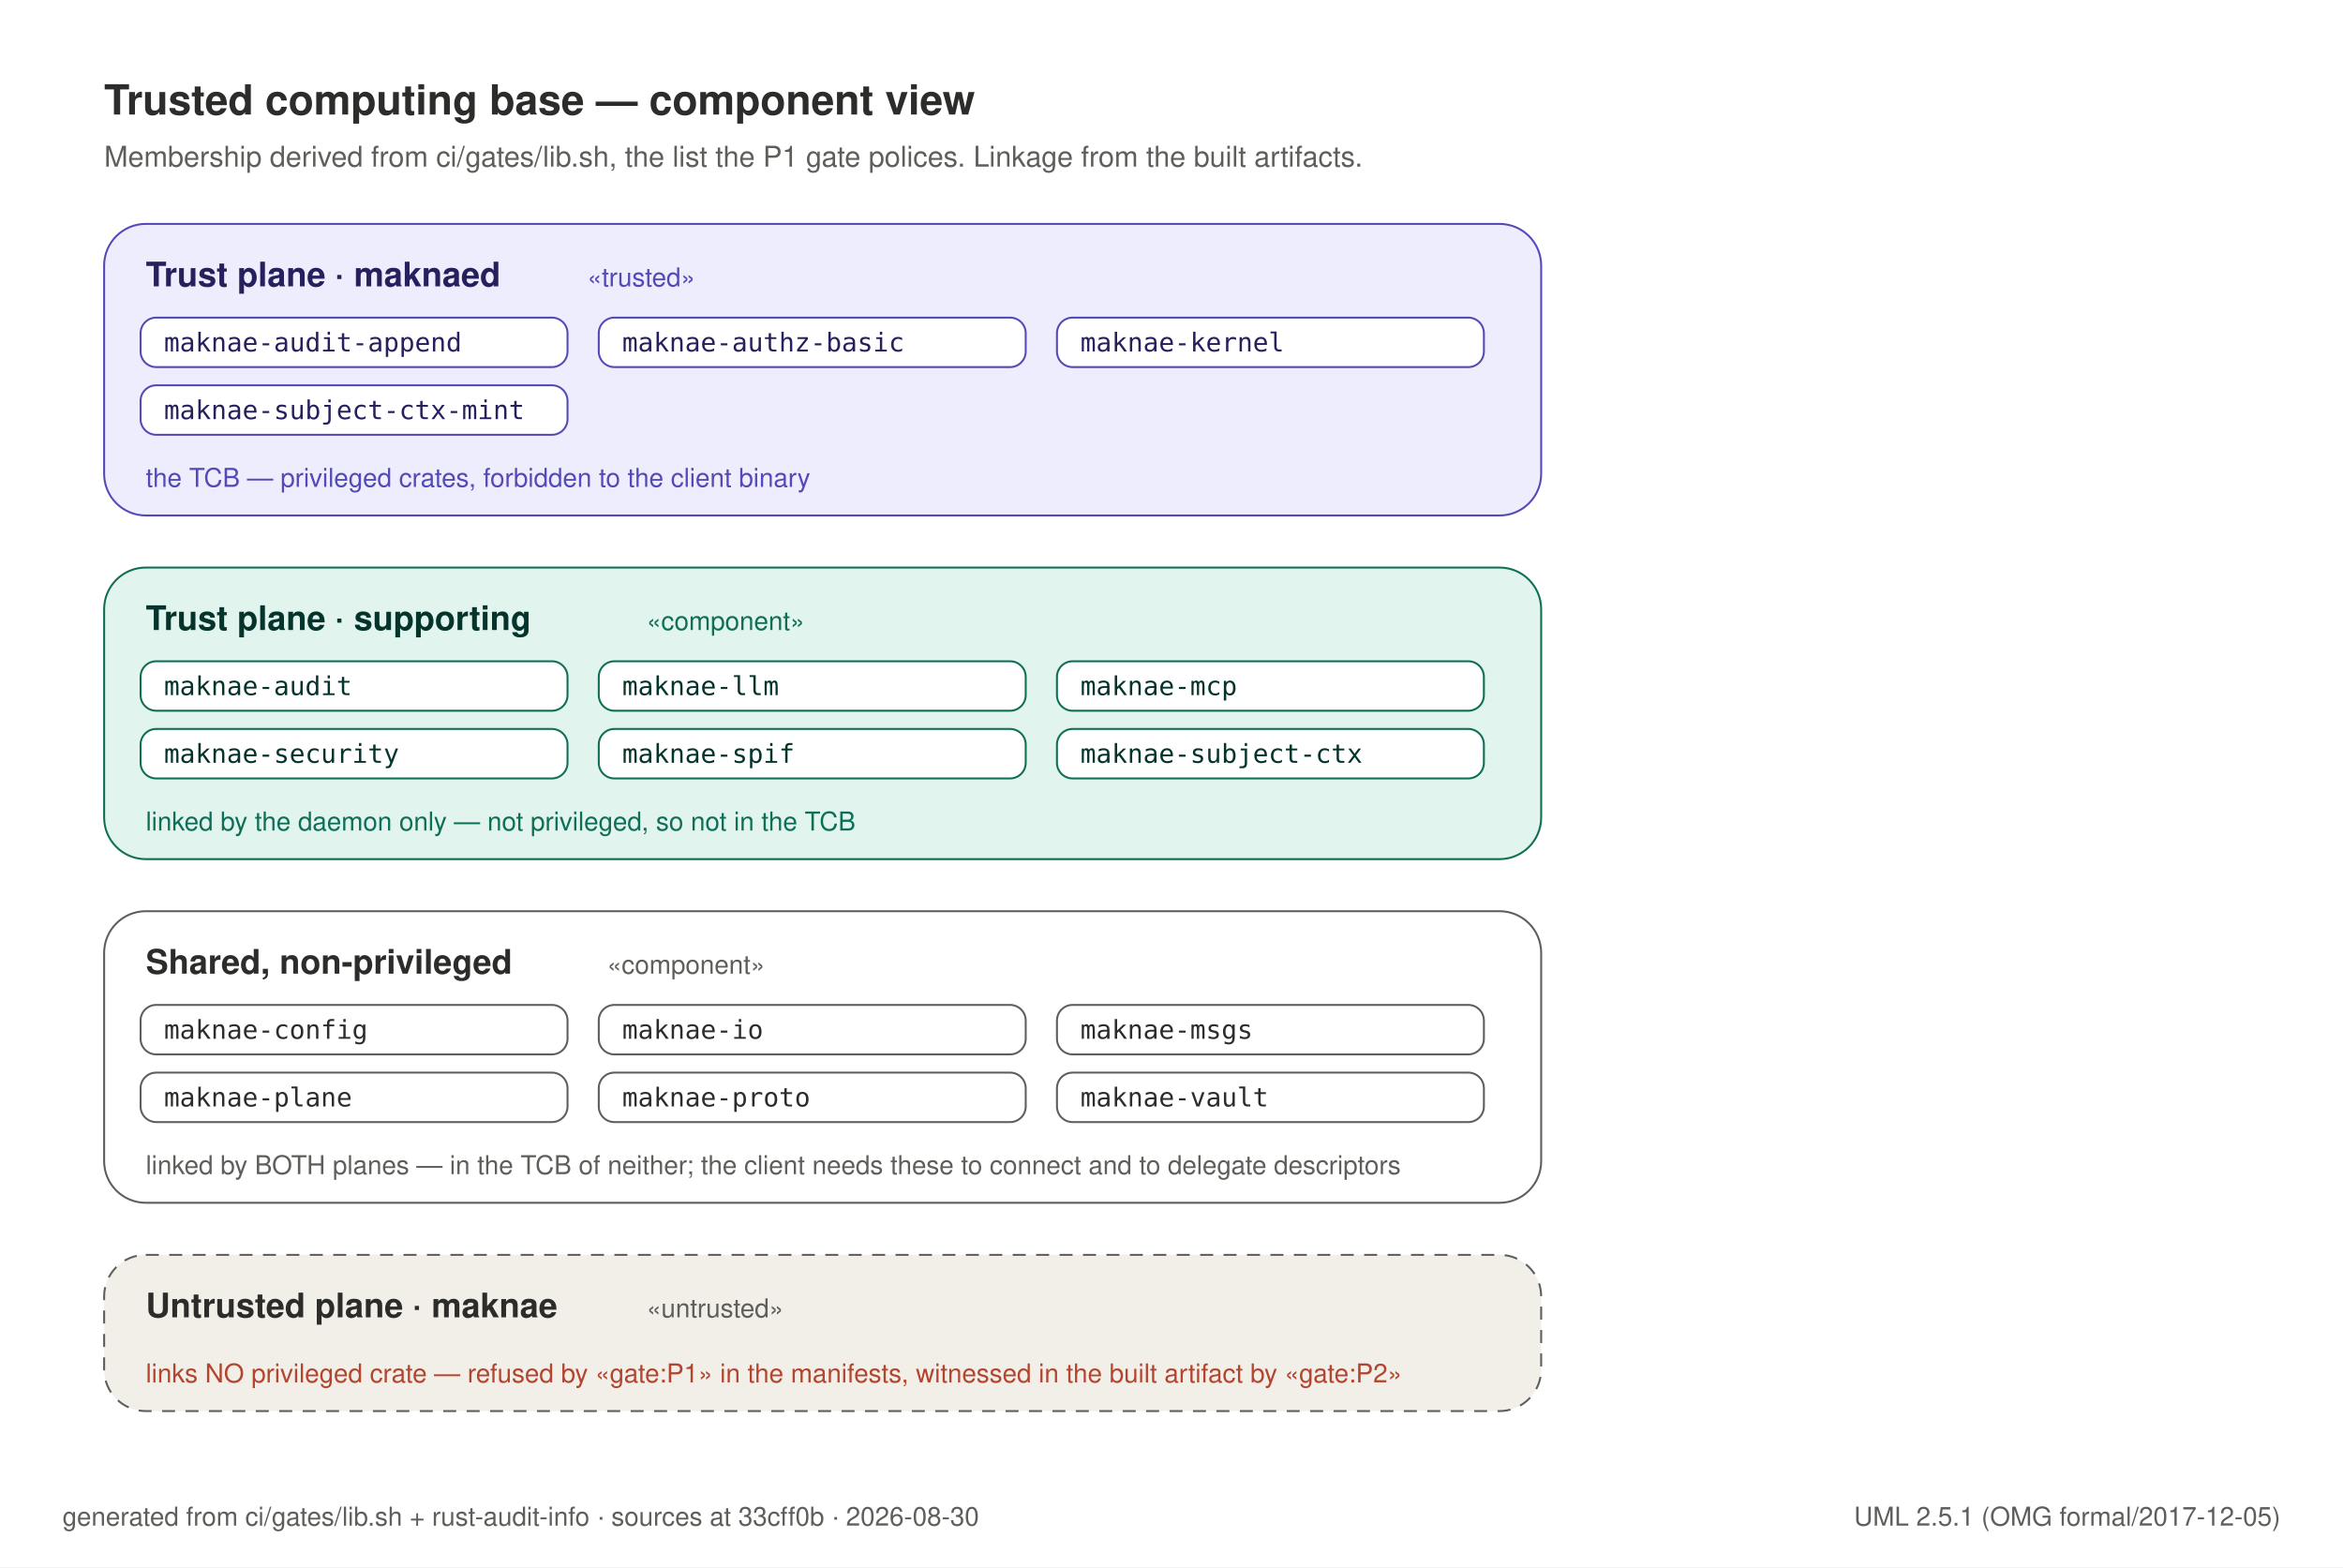
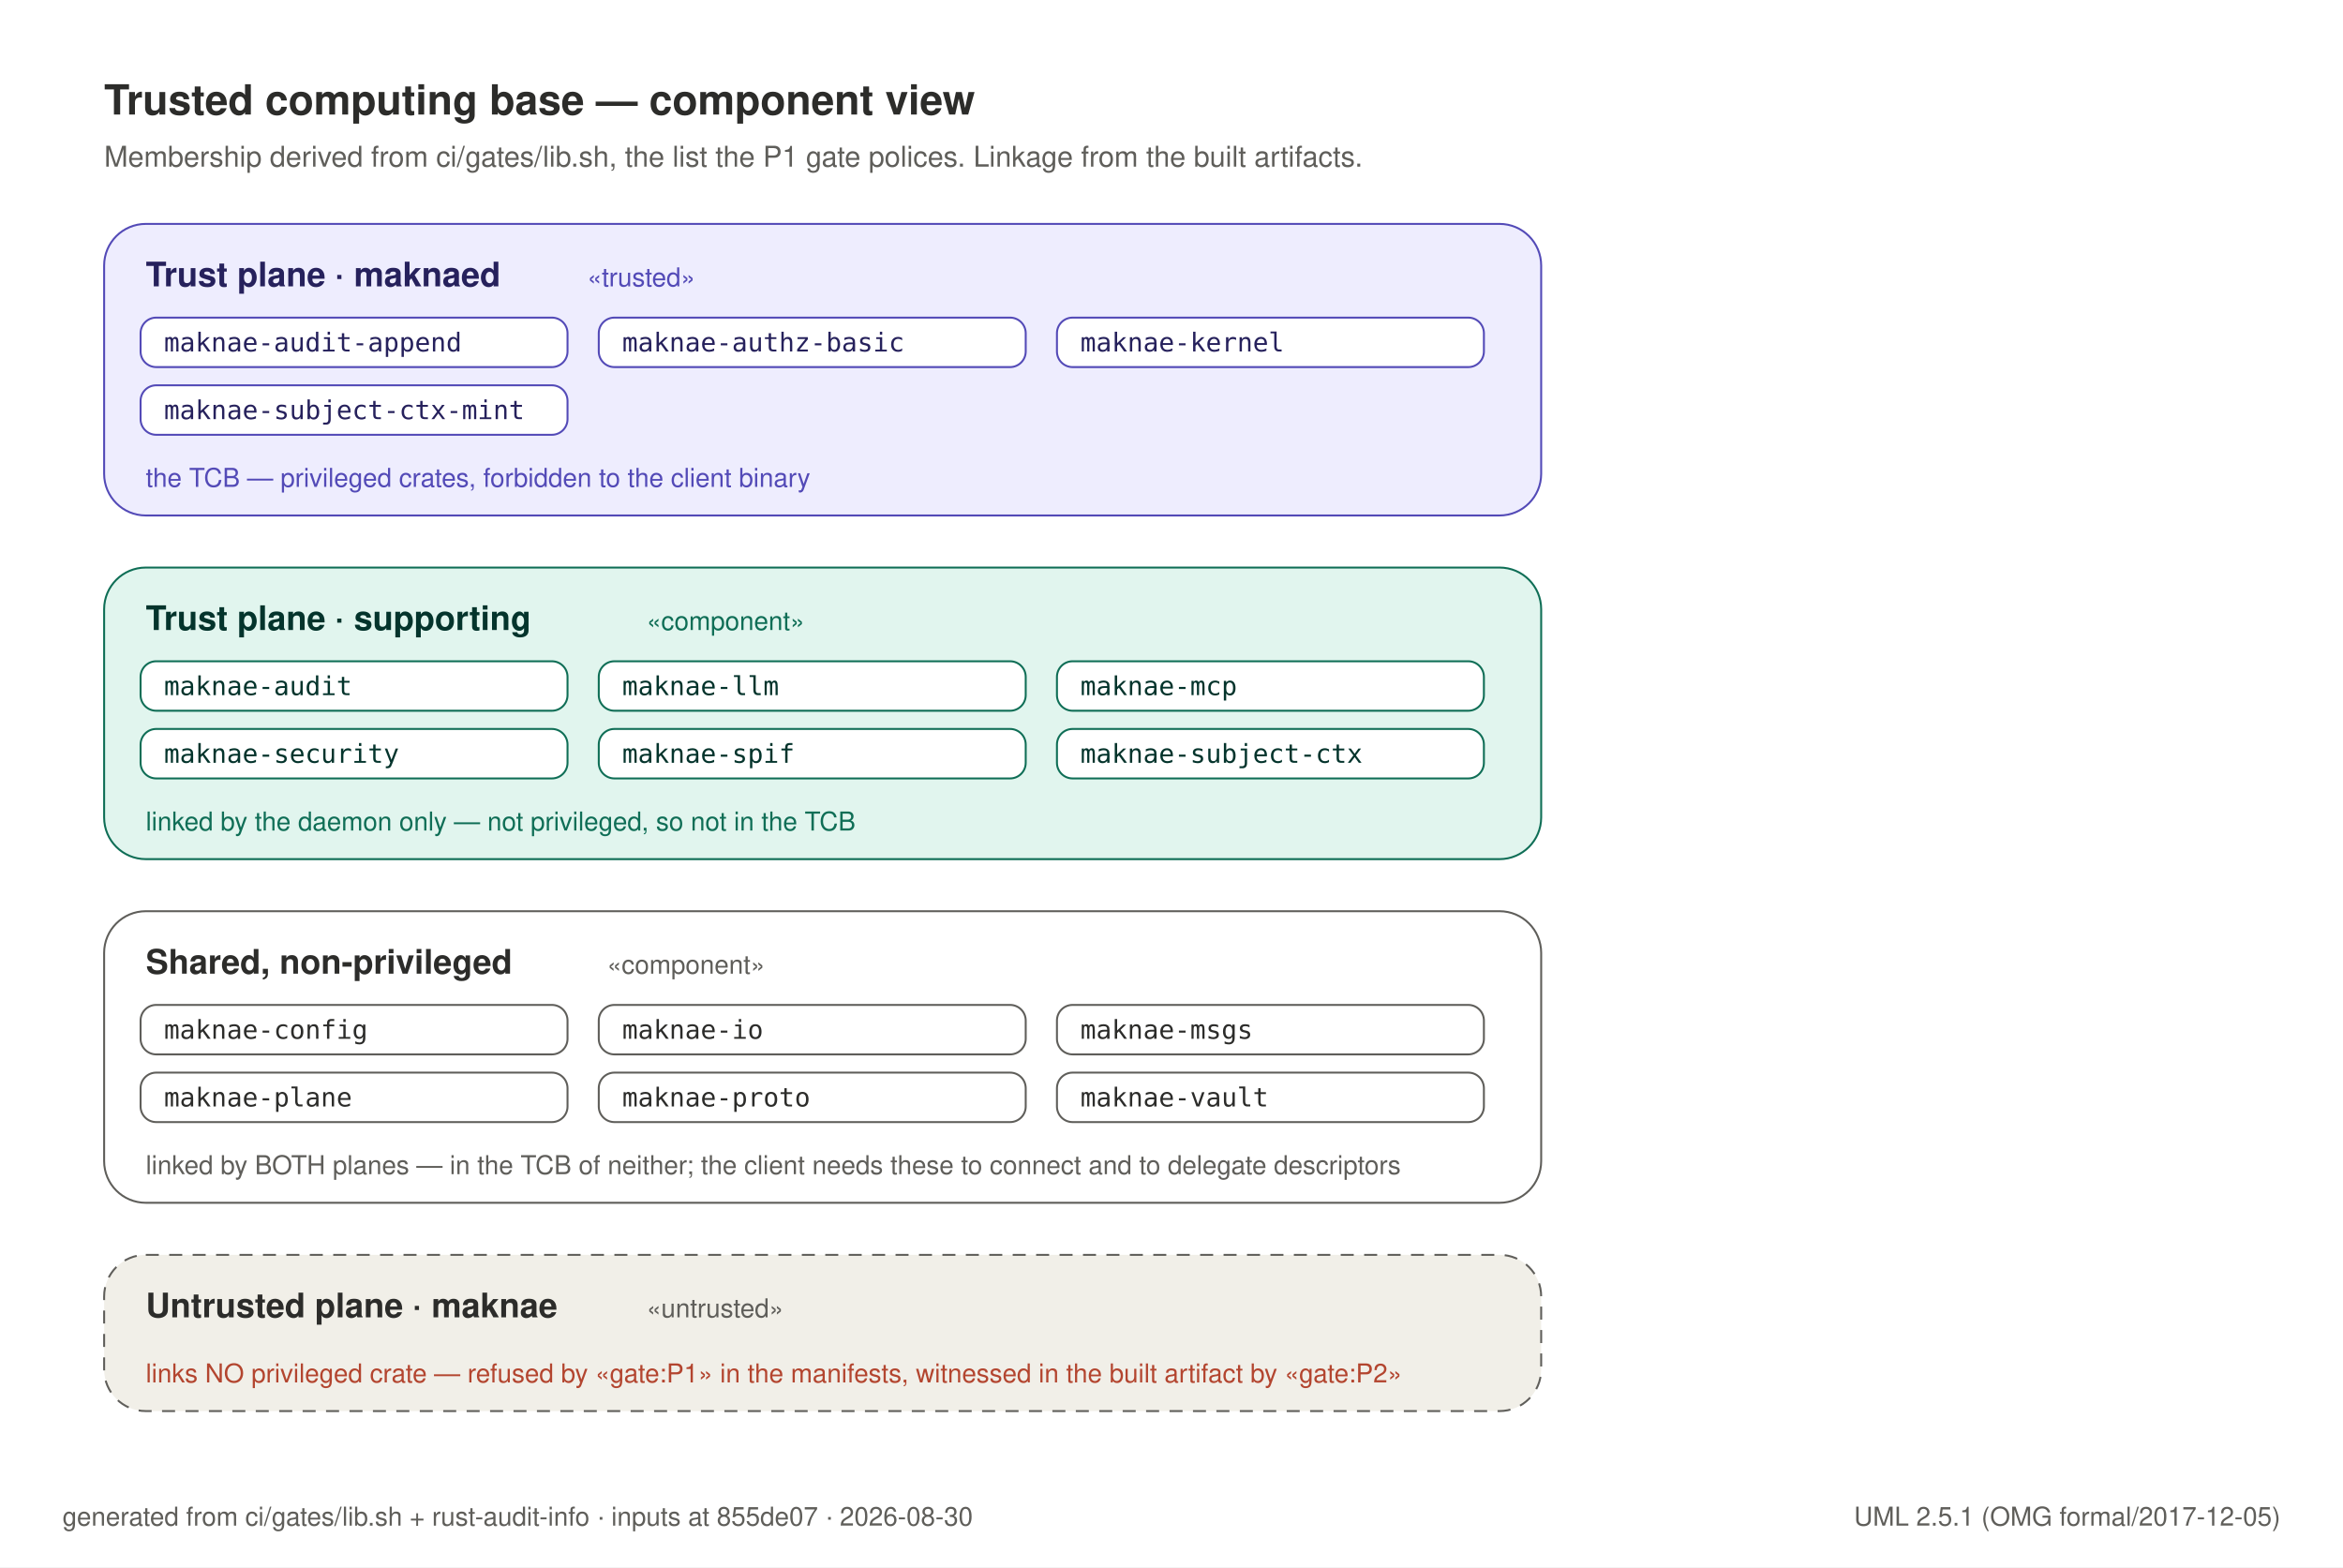
<svg xmlns="http://www.w3.org/2000/svg" width="900" height="602" viewBox="0 0 900 602" role="img">
  <rect x="0" y="0" width="900" height="602" fill="#FFFFFF" />
  <text x="40" y="44" text-anchor="start" font-family="Helvetica, Arial, sans-serif" font-size="16" font-weight="600" fill="#2C2C2A">Trusted computing base — component view</text>
  <text x="40" y="64" text-anchor="start" font-family="Helvetica, Arial, sans-serif" font-size="11" font-weight="400" fill="#5F5E5A">Membership derived from ci/gates/lib.sh, the list the P1 gate polices. Linkage from the built artifacts.</text>
  <rect x="40" y="86" width="552" height="112" rx="16" fill="#EEEDFE" stroke="#534AB7" stroke-width="0.75" />
  <text x="56" y="110" text-anchor="start" font-family="Helvetica, Arial, sans-serif" font-size="13" font-weight="600" fill="#26215C">Trust plane · maknaed</text>
  <text x="225.6" y="110" text-anchor="start" font-family="Helvetica, Arial, sans-serif" font-size="10" font-weight="400" fill="#534AB7">«trusted»</text>
  <rect x="54" y="122" width="164" height="19" rx="6" fill="#FFFFFF" stroke="#534AB7" stroke-width="0.75" />
  <text x="63" y="135" text-anchor="start" font-family="ui-monospace, SFMono-Regular, Menlo, monospace" font-size="10" font-weight="500" fill="#26215C">maknae-audit-append</text>
  <rect x="230" y="122" width="164" height="19" rx="6" fill="#FFFFFF" stroke="#534AB7" stroke-width="0.75" />
  <text x="239" y="135" text-anchor="start" font-family="ui-monospace, SFMono-Regular, Menlo, monospace" font-size="10" font-weight="500" fill="#26215C">maknae-authz-basic</text>
  <rect x="406" y="122" width="164" height="19" rx="6" fill="#FFFFFF" stroke="#534AB7" stroke-width="0.75" />
  <text x="415" y="135" text-anchor="start" font-family="ui-monospace, SFMono-Regular, Menlo, monospace" font-size="10" font-weight="500" fill="#26215C">maknae-kernel</text>
  <rect x="54" y="148" width="164" height="19" rx="6" fill="#FFFFFF" stroke="#534AB7" stroke-width="0.75" />
  <text x="63" y="161" text-anchor="start" font-family="ui-monospace, SFMono-Regular, Menlo, monospace" font-size="10" font-weight="500" fill="#26215C">maknae-subject-ctx-mint</text>
  <text x="56" y="187" text-anchor="start" font-family="Helvetica, Arial, sans-serif" font-size="10" font-weight="400" fill="#534AB7">the TCB — privileged crates, forbidden to the client binary</text>
  <rect x="40" y="218" width="552" height="112" rx="16" fill="#E1F5EE" stroke="#0F6E56" stroke-width="0.75" />
  <text x="56" y="242" text-anchor="start" font-family="Helvetica, Arial, sans-serif" font-size="13" font-weight="600" fill="#04342C">Trust plane · supporting</text>
  <text x="248.4" y="242" text-anchor="start" font-family="Helvetica, Arial, sans-serif" font-size="10" font-weight="400" fill="#0F6E56">«component»</text>
  <rect x="54" y="254" width="164" height="19" rx="6" fill="#FFFFFF" stroke="#0F6E56" stroke-width="0.75" />
  <text x="63" y="267" text-anchor="start" font-family="ui-monospace, SFMono-Regular, Menlo, monospace" font-size="10" font-weight="500" fill="#04342C">maknae-audit</text>
  <rect x="230" y="254" width="164" height="19" rx="6" fill="#FFFFFF" stroke="#0F6E56" stroke-width="0.75" />
  <text x="239" y="267" text-anchor="start" font-family="ui-monospace, SFMono-Regular, Menlo, monospace" font-size="10" font-weight="500" fill="#04342C">maknae-llm</text>
  <rect x="406" y="254" width="164" height="19" rx="6" fill="#FFFFFF" stroke="#0F6E56" stroke-width="0.75" />
  <text x="415" y="267" text-anchor="start" font-family="ui-monospace, SFMono-Regular, Menlo, monospace" font-size="10" font-weight="500" fill="#04342C">maknae-mcp</text>
  <rect x="54" y="280" width="164" height="19" rx="6" fill="#FFFFFF" stroke="#0F6E56" stroke-width="0.75" />
  <text x="63" y="293" text-anchor="start" font-family="ui-monospace, SFMono-Regular, Menlo, monospace" font-size="10" font-weight="500" fill="#04342C">maknae-security</text>
  <rect x="230" y="280" width="164" height="19" rx="6" fill="#FFFFFF" stroke="#0F6E56" stroke-width="0.75" />
  <text x="239" y="293" text-anchor="start" font-family="ui-monospace, SFMono-Regular, Menlo, monospace" font-size="10" font-weight="500" fill="#04342C">maknae-spif</text>
  <rect x="406" y="280" width="164" height="19" rx="6" fill="#FFFFFF" stroke="#0F6E56" stroke-width="0.75" />
  <text x="415" y="293" text-anchor="start" font-family="ui-monospace, SFMono-Regular, Menlo, monospace" font-size="10" font-weight="500" fill="#04342C">maknae-subject-ctx</text>
  <text x="56" y="319" text-anchor="start" font-family="Helvetica, Arial, sans-serif" font-size="10" font-weight="400" fill="#0F6E56">linked by the daemon only — not privileged, so not in the TCB</text>
  <rect x="40" y="350" width="552" height="112" rx="16" fill="#FFFFFF" stroke="#5F5E5A" stroke-width="0.75" />
  <text x="56" y="374" text-anchor="start" font-family="Helvetica, Arial, sans-serif" font-size="13" font-weight="600" fill="#2C2C2A">Shared, non-privileged</text>
  <text x="233.2" y="374" text-anchor="start" font-family="Helvetica, Arial, sans-serif" font-size="10" font-weight="400" fill="#5F5E5A">«component»</text>
  <rect x="54" y="386" width="164" height="19" rx="6" fill="#FFFFFF" stroke="#5F5E5A" stroke-width="0.75" />
  <text x="63" y="399" text-anchor="start" font-family="ui-monospace, SFMono-Regular, Menlo, monospace" font-size="10" font-weight="500" fill="#2C2C2A">maknae-config</text>
  <rect x="230" y="386" width="164" height="19" rx="6" fill="#FFFFFF" stroke="#5F5E5A" stroke-width="0.75" />
  <text x="239" y="399" text-anchor="start" font-family="ui-monospace, SFMono-Regular, Menlo, monospace" font-size="10" font-weight="500" fill="#2C2C2A">maknae-io</text>
  <rect x="406" y="386" width="164" height="19" rx="6" fill="#FFFFFF" stroke="#5F5E5A" stroke-width="0.75" />
  <text x="415" y="399" text-anchor="start" font-family="ui-monospace, SFMono-Regular, Menlo, monospace" font-size="10" font-weight="500" fill="#2C2C2A">maknae-msgs</text>
  <rect x="54" y="412" width="164" height="19" rx="6" fill="#FFFFFF" stroke="#5F5E5A" stroke-width="0.75" />
  <text x="63" y="425" text-anchor="start" font-family="ui-monospace, SFMono-Regular, Menlo, monospace" font-size="10" font-weight="500" fill="#2C2C2A">maknae-plane</text>
  <rect x="230" y="412" width="164" height="19" rx="6" fill="#FFFFFF" stroke="#5F5E5A" stroke-width="0.75" />
  <text x="239" y="425" text-anchor="start" font-family="ui-monospace, SFMono-Regular, Menlo, monospace" font-size="10" font-weight="500" fill="#2C2C2A">maknae-proto</text>
  <rect x="406" y="412" width="164" height="19" rx="6" fill="#FFFFFF" stroke="#5F5E5A" stroke-width="0.75" />
  <text x="415" y="425" text-anchor="start" font-family="ui-monospace, SFMono-Regular, Menlo, monospace" font-size="10" font-weight="500" fill="#2C2C2A">maknae-vault</text>
  <text x="56" y="451" text-anchor="start" font-family="Helvetica, Arial, sans-serif" font-size="10" font-weight="400" fill="#5F5E5A">linked by BOTH planes — in the TCB of neither; the client needs these to connect and to delegate descriptors</text>
  <rect x="40" y="482" width="552" height="60" rx="16" fill="#F1EFE8" stroke="#5F5E5A" stroke-width="0.75" stroke-dasharray="5 4" />
  <text x="56" y="506" text-anchor="start" font-family="Helvetica, Arial, sans-serif" font-size="13" font-weight="600" fill="#2C2C2A">Untrusted plane · maknae</text>
  <text x="248.4" y="506" text-anchor="start" font-family="Helvetica, Arial, sans-serif" font-size="10" font-weight="400" fill="#5F5E5A">«untrusted»</text>
  <text x="56" y="531" text-anchor="start" font-family="Helvetica, Arial, sans-serif" font-size="10" font-weight="400" fill="#B3452F">links NO privileged crate — refused by «gate:P1» in the manifests, witnessed in the built artifact by «gate:P2»</text>
-   <text x="24" y="586" text-anchor="start" font-family="Helvetica, Arial, sans-serif" font-size="10" font-weight="400" fill="#5F5E5A">generated from ci/gates/lib.sh + rust-audit-info · sources at 33cff0b · 2026-08-30</text>
+   <text x="24" y="586" text-anchor="start" font-family="Helvetica, Arial, sans-serif" font-size="10" font-weight="400" fill="#5F5E5A">generated from ci/gates/lib.sh + rust-audit-info · inputs at 855de07 · 2026-08-30</text>
  <text x="876" y="586" text-anchor="end" font-family="Helvetica, Arial, sans-serif" font-size="10" font-weight="400" fill="#5F5E5A">UML 2.5.1 (OMG formal/2017-12-05)</text>
</svg>
